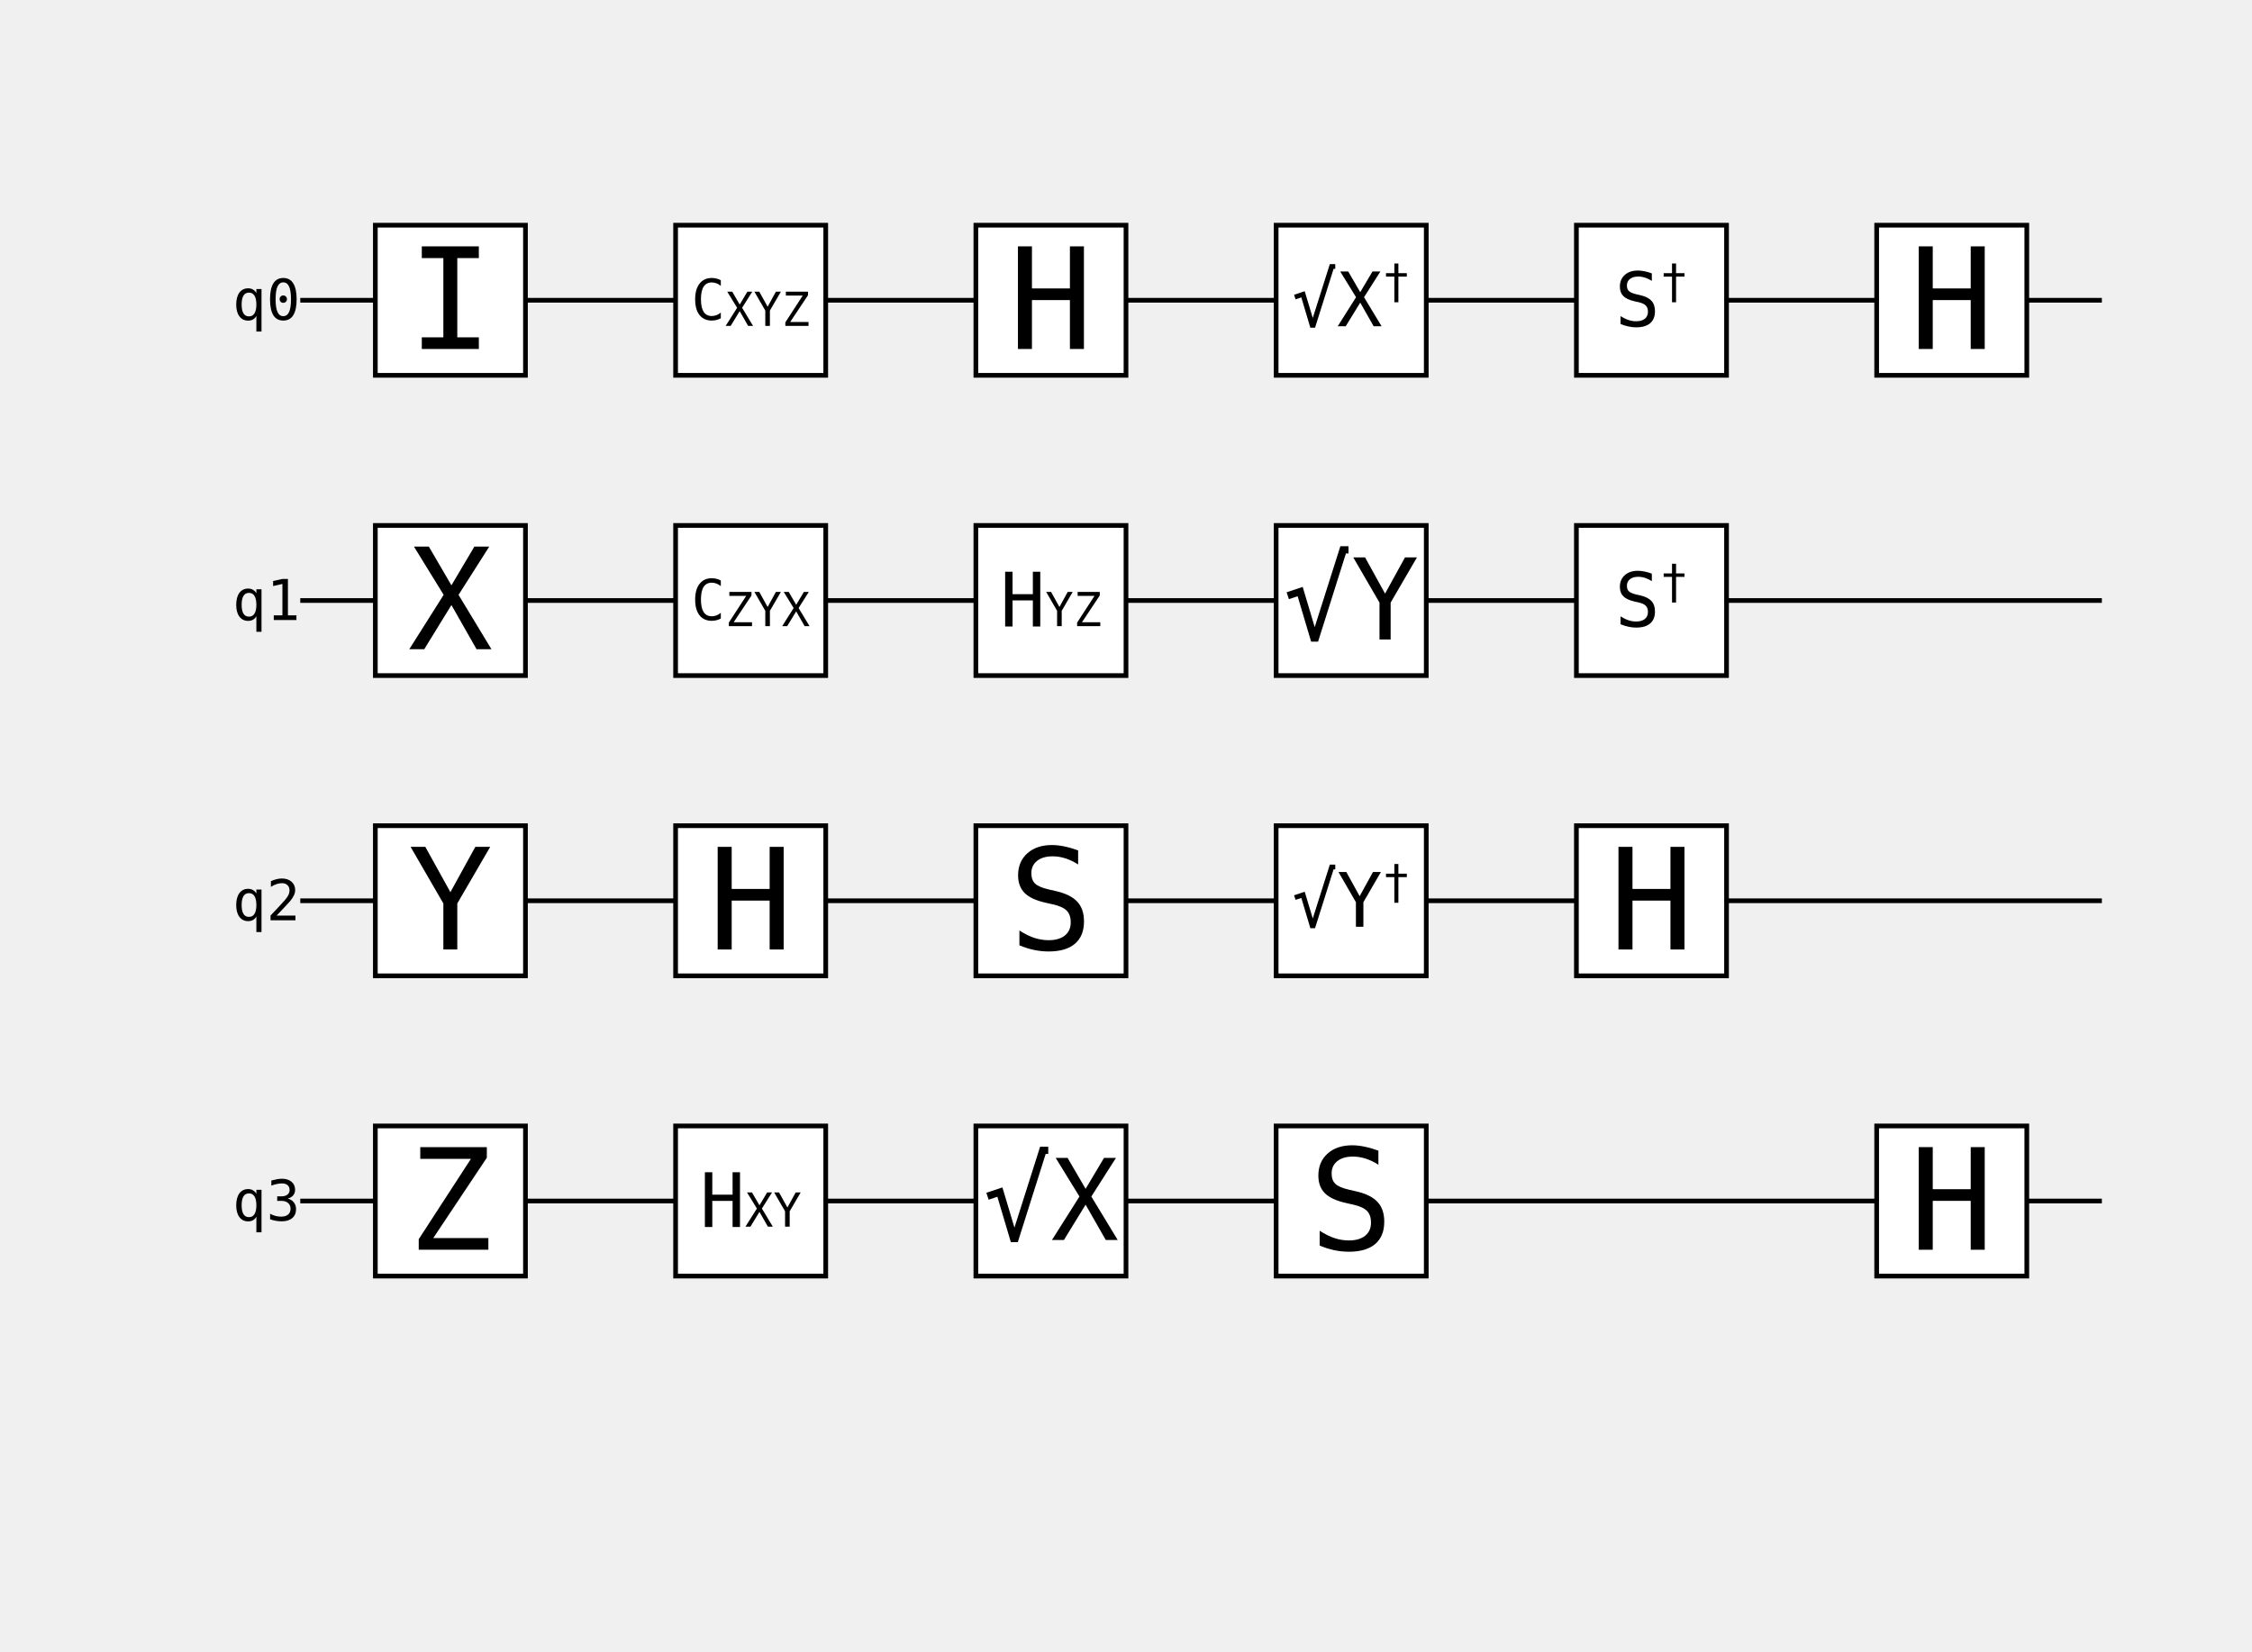
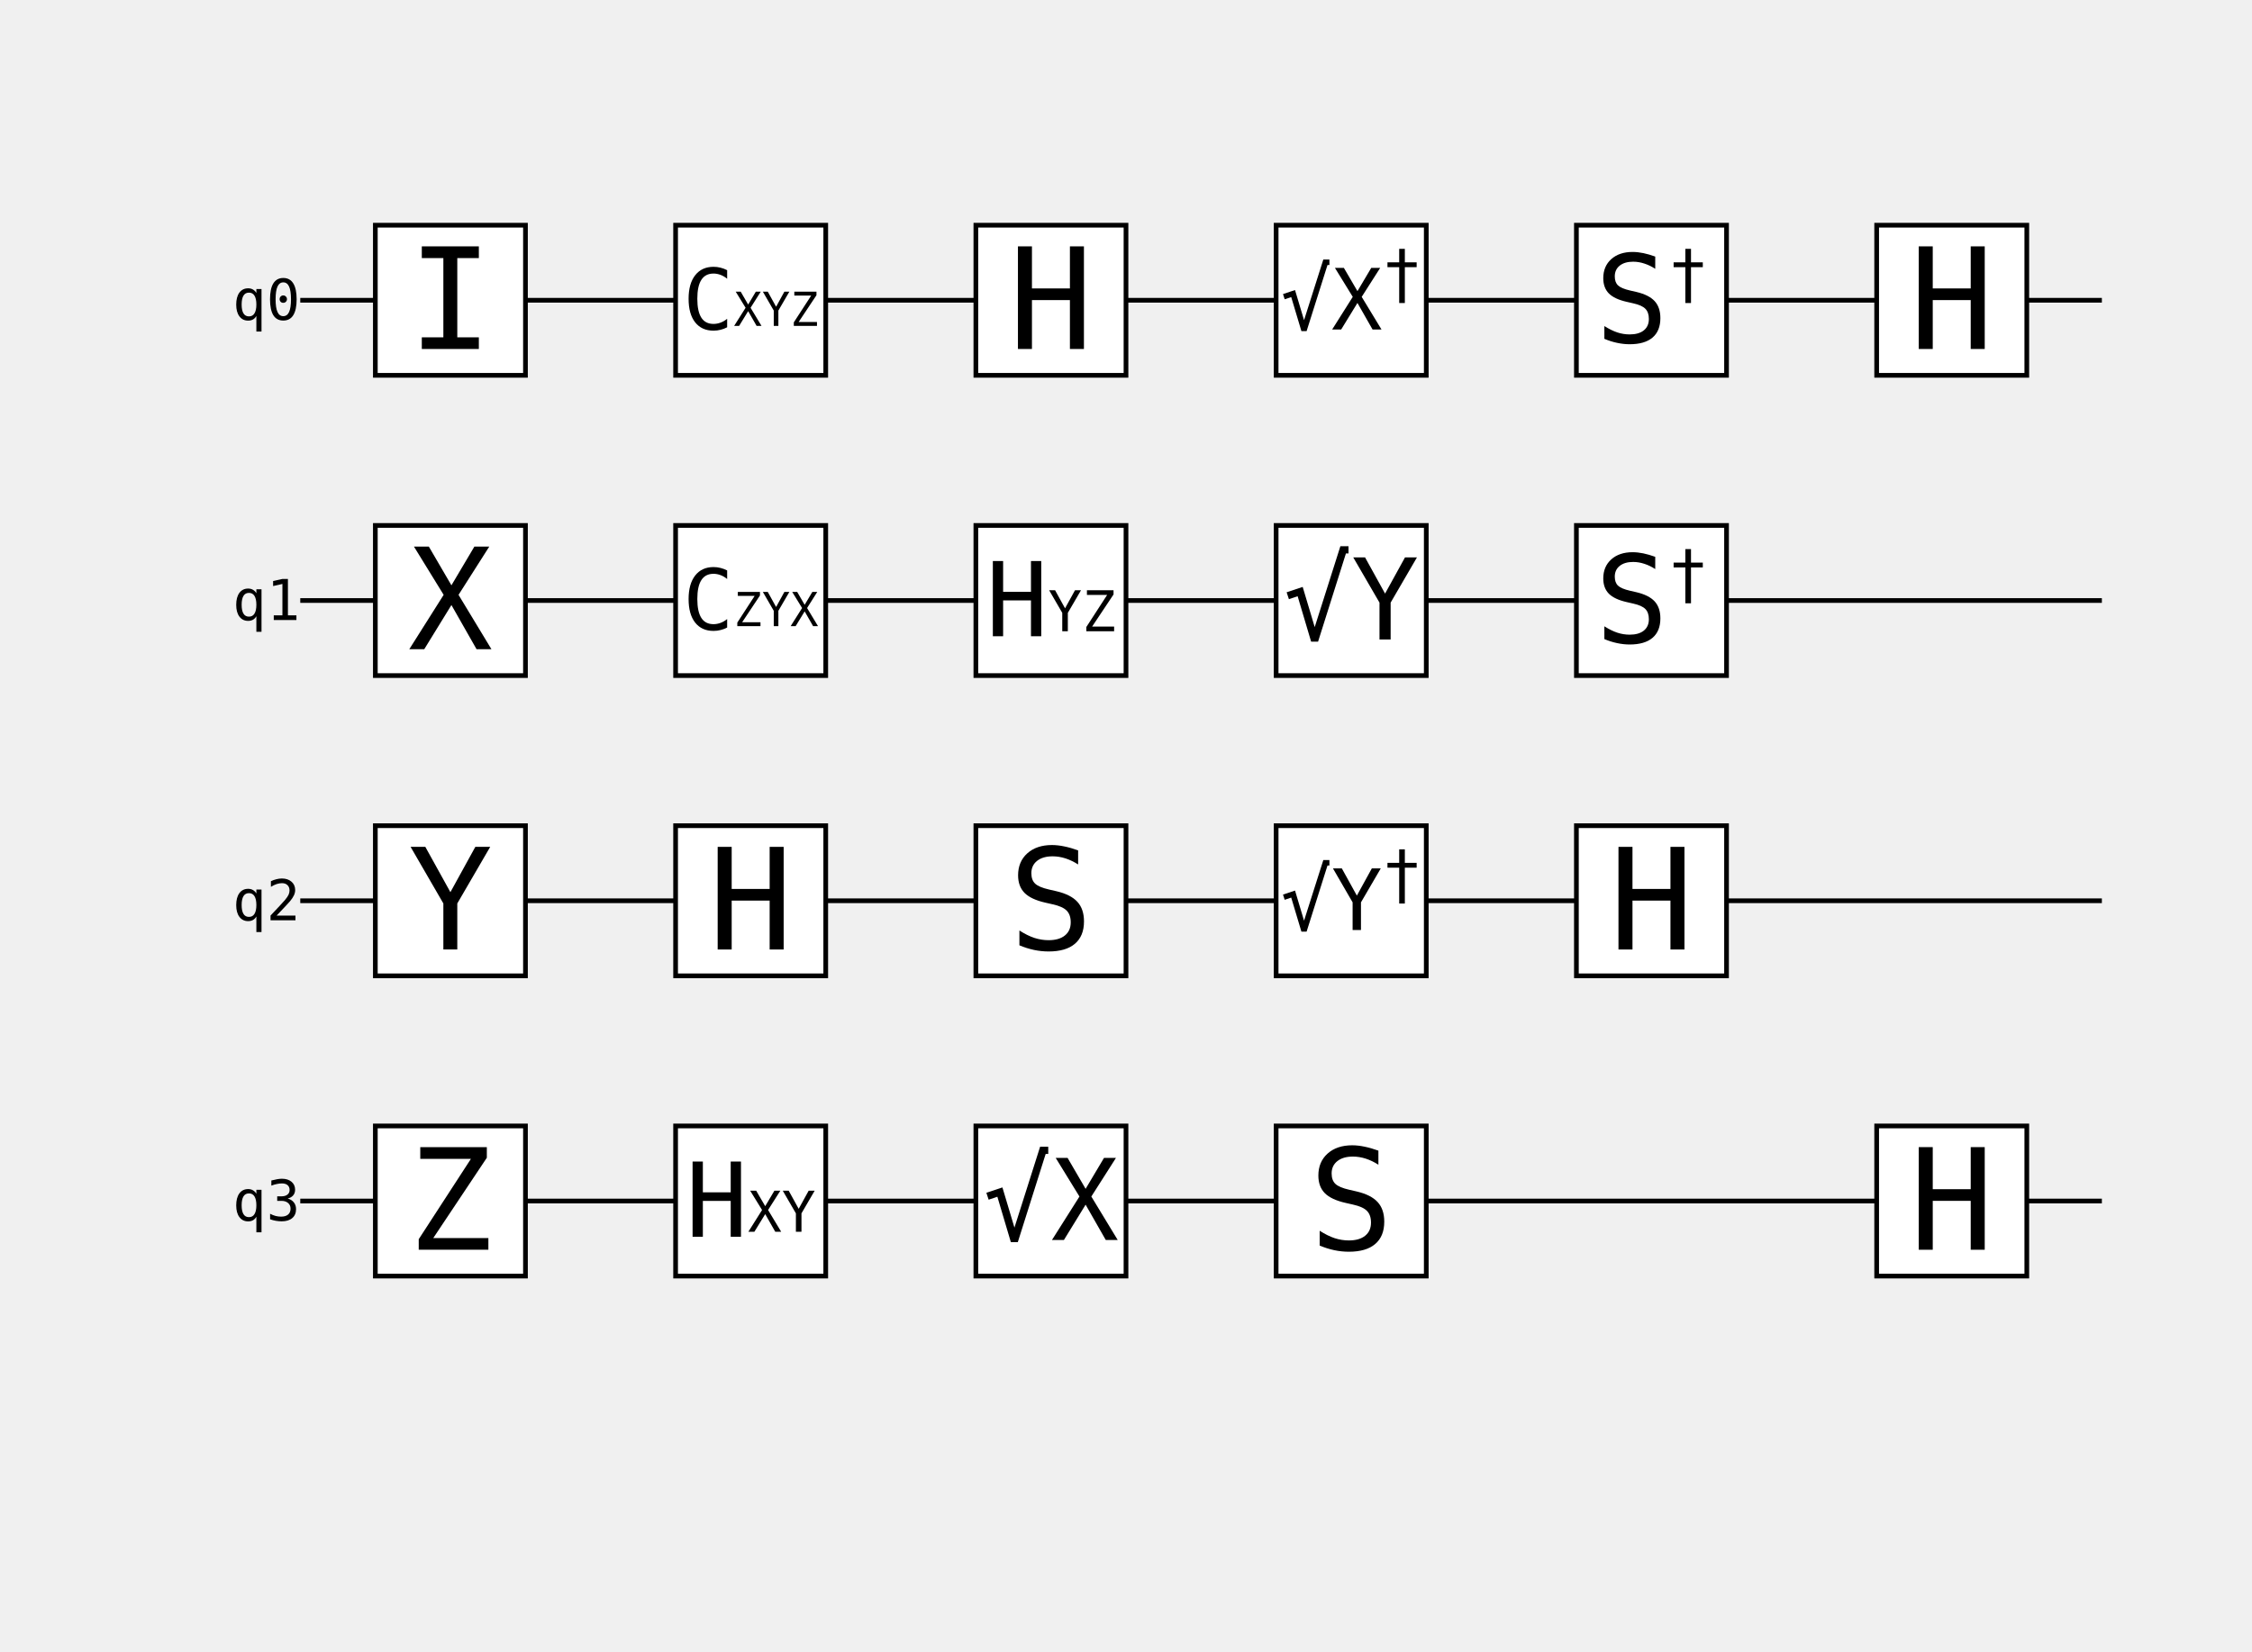
<svg xmlns="http://www.w3.org/2000/svg" viewBox="0 0 480 352" version="1.1">
  <g id="qubit_lines">
    <path id="qubit_line:0" d="M64,64 L448,64 " stroke="black" />
    <text dominant-baseline="central" text-anchor="end" font-family="monospace" font-size="12" x="64" y="64">q0</text>
    <path id="qubit_line:1" d="M64,128 L448,128 " stroke="black" />
    <text dominant-baseline="central" text-anchor="end" font-family="monospace" font-size="12" x="64" y="128">q1</text>
    <path id="qubit_line:2" d="M64,192 L448,192 " stroke="black" />
    <text dominant-baseline="central" text-anchor="end" font-family="monospace" font-size="12" x="64" y="192">q2</text>
    <path id="qubit_line:3" d="M64,256 L448,256 " stroke="black" />
    <text dominant-baseline="central" text-anchor="end" font-family="monospace" font-size="12" x="64" y="256">q3</text>
  </g>
  <rect x="80" y="48" width="32" height="32" stroke="black" fill="white" />
  <text dominant-baseline="central" text-anchor="middle" font-family="monospace" font-size="30" x="96" y="64">I</text>
  <rect x="80" y="112" width="32" height="32" stroke="black" fill="white" />
  <text dominant-baseline="central" text-anchor="middle" font-family="monospace" font-size="30" x="96" y="128">X</text>
  <rect x="80" y="176" width="32" height="32" stroke="black" fill="white" />
  <text dominant-baseline="central" text-anchor="middle" font-family="monospace" font-size="30" x="96" y="192">Y</text>
  <rect x="80" y="240" width="32" height="32" stroke="black" fill="white" />
  <text dominant-baseline="central" text-anchor="middle" font-family="monospace" font-size="30" x="96" y="256">Z</text>
  <rect x="144" y="48" width="32" height="32" stroke="black" fill="white" />
-   <text dominant-baseline="central" text-anchor="middle" font-family="monospace" font-size="12" x="160" y="64">C<tspan baseline-shift="sub" font-size="10">XYZ</tspan>
+   <text dominant-baseline="central" text-anchor="middle" font-family="monospace" font-size="18" x="160" y="64">C<tspan baseline-shift="sub" font-size="10">XYZ</tspan>
  </text>
  <rect x="144" y="112" width="32" height="32" stroke="black" fill="white" />
-   <text dominant-baseline="central" text-anchor="middle" font-family="monospace" font-size="12" x="160" y="128">C<tspan baseline-shift="sub" font-size="10">ZYX</tspan>
+   <text dominant-baseline="central" text-anchor="middle" font-family="monospace" font-size="18" x="160" y="128">C<tspan baseline-shift="sub" font-size="10">ZYX</tspan>
  </text>
  <rect x="144" y="176" width="32" height="32" stroke="black" fill="white" />
  <text dominant-baseline="central" text-anchor="middle" font-family="monospace" font-size="30" x="160" y="192">H</text>
  <rect x="144" y="240" width="32" height="32" stroke="black" fill="white" />
-   <text dominant-baseline="central" text-anchor="middle" font-family="monospace" font-size="16" x="160" y="256">H<tspan baseline-shift="sub" font-size="10">XY</tspan>
+   <text dominant-baseline="central" text-anchor="middle" font-family="monospace" font-size="22" x="160" y="256">H<tspan baseline-shift="sub" font-size="12">XY</tspan>
  </text>
  <rect x="208" y="48" width="32" height="32" stroke="black" fill="white" />
  <text dominant-baseline="central" text-anchor="middle" font-family="monospace" font-size="30" x="224" y="64">H</text>
  <rect x="208" y="112" width="32" height="32" stroke="black" fill="white" />
-   <text dominant-baseline="central" text-anchor="middle" font-family="monospace" font-size="16" x="224" y="128">H<tspan baseline-shift="sub" font-size="10">YZ</tspan>
+   <text dominant-baseline="central" text-anchor="middle" font-family="monospace" font-size="22" x="224" y="128">H<tspan baseline-shift="sub" font-size="12">YZ</tspan>
  </text>
  <rect x="208" y="176" width="32" height="32" stroke="black" fill="white" />
  <text dominant-baseline="central" text-anchor="middle" font-family="monospace" font-size="30" x="224" y="192">S</text>
  <rect x="208" y="240" width="32" height="32" stroke="black" fill="white" />
  <text dominant-baseline="central" text-anchor="middle" font-family="monospace" font-size="24" x="224" y="256">√X</text>
  <rect x="272" y="48" width="32" height="32" stroke="black" fill="white" />
-   <text dominant-baseline="central" text-anchor="middle" font-family="monospace" font-size="16" x="288" y="64">√X<tspan baseline-shift="super" font-size="10">†</tspan>
+   <text dominant-baseline="central" text-anchor="middle" font-family="monospace" font-size="18" x="288" y="64">√X<tspan baseline-shift="super" font-size="14">†</tspan>
  </text>
  <rect x="272" y="112" width="32" height="32" stroke="black" fill="white" />
  <text dominant-baseline="central" text-anchor="middle" font-family="monospace" font-size="24" x="288" y="128">√Y</text>
  <rect x="272" y="176" width="32" height="32" stroke="black" fill="white" />
-   <text dominant-baseline="central" text-anchor="middle" font-family="monospace" font-size="16" x="288" y="192">√Y<tspan baseline-shift="super" font-size="10">†</tspan>
+   <text dominant-baseline="central" text-anchor="middle" font-family="monospace" font-size="18" x="288" y="192">√Y<tspan baseline-shift="super" font-size="14">†</tspan>
  </text>
  <rect x="272" y="240" width="32" height="32" stroke="black" fill="white" />
  <text dominant-baseline="central" text-anchor="middle" font-family="monospace" font-size="30" x="288" y="256">S</text>
  <rect x="336" y="48" width="32" height="32" stroke="black" fill="white" />
-   <text dominant-baseline="central" text-anchor="middle" font-family="monospace" font-size="16" x="352" y="64">S<tspan baseline-shift="super" font-size="10">†</tspan>
+   <text dominant-baseline="central" text-anchor="middle" font-family="monospace" font-size="26" x="352" y="64">S<tspan baseline-shift="super" font-size="14">†</tspan>
  </text>
  <rect x="336" y="112" width="32" height="32" stroke="black" fill="white" />
-   <text dominant-baseline="central" text-anchor="middle" font-family="monospace" font-size="16" x="352" y="128">S<tspan baseline-shift="super" font-size="10">†</tspan>
+   <text dominant-baseline="central" text-anchor="middle" font-family="monospace" font-size="26" x="352" y="128">S<tspan baseline-shift="super" font-size="14">†</tspan>
  </text>
  <rect x="336" y="176" width="32" height="32" stroke="black" fill="white" />
  <text dominant-baseline="central" text-anchor="middle" font-family="monospace" font-size="30" x="352" y="192">H</text>
  <rect x="400" y="48" width="32" height="32" stroke="black" fill="white" />
  <text dominant-baseline="central" text-anchor="middle" font-family="monospace" font-size="30" x="416" y="64">H</text>
  <rect x="400" y="240" width="32" height="32" stroke="black" fill="white" />
  <text dominant-baseline="central" text-anchor="middle" font-family="monospace" font-size="30" x="416" y="256">H</text>
</svg>
